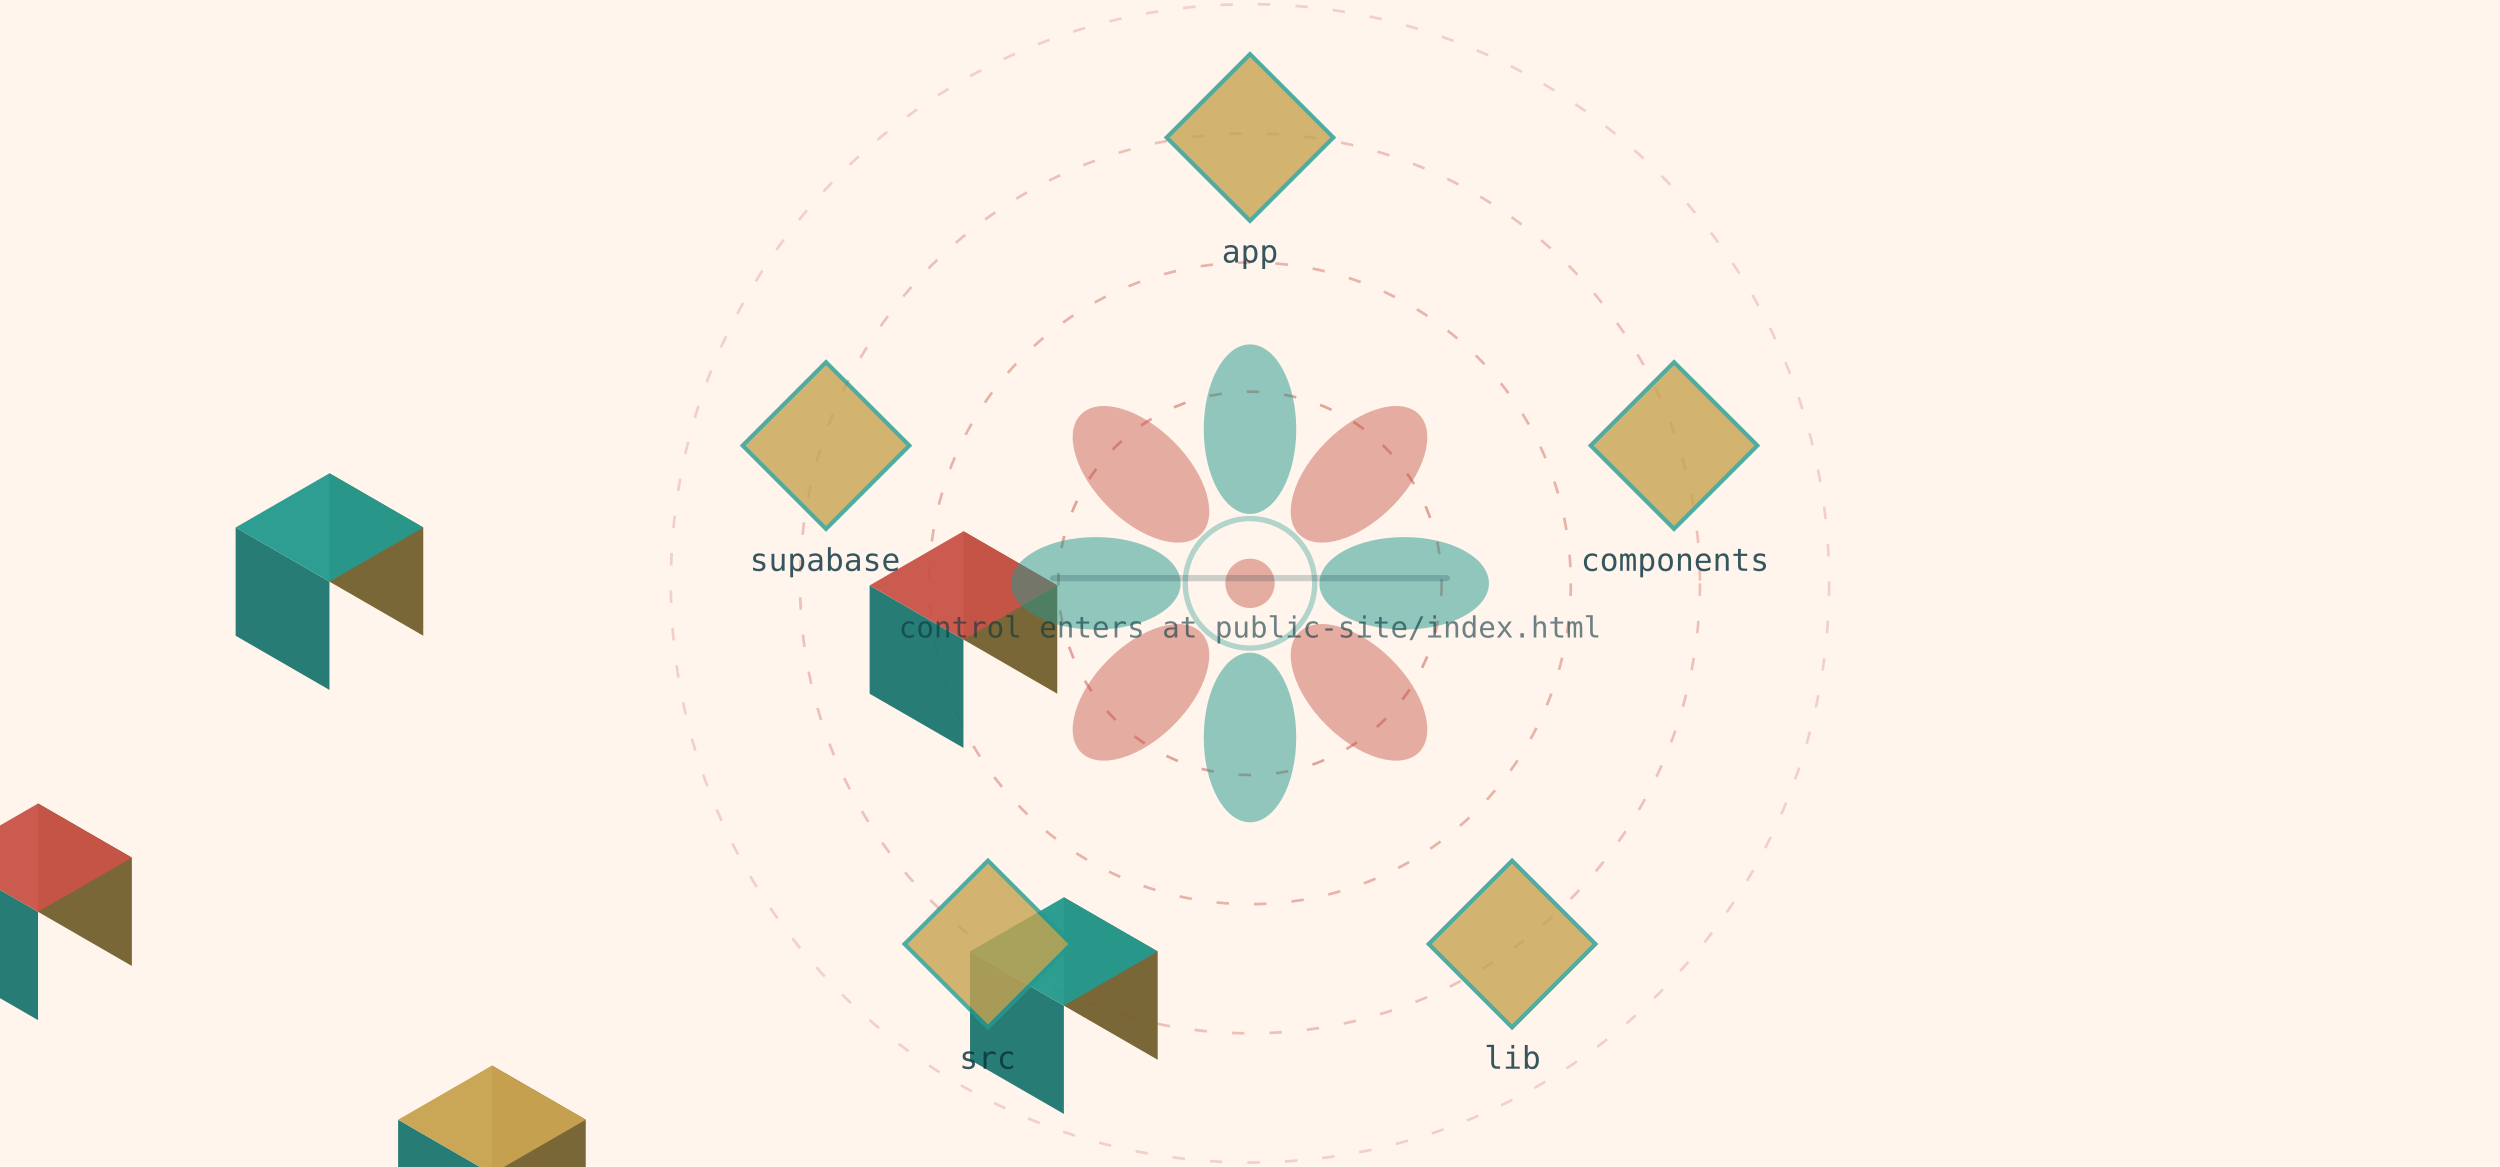
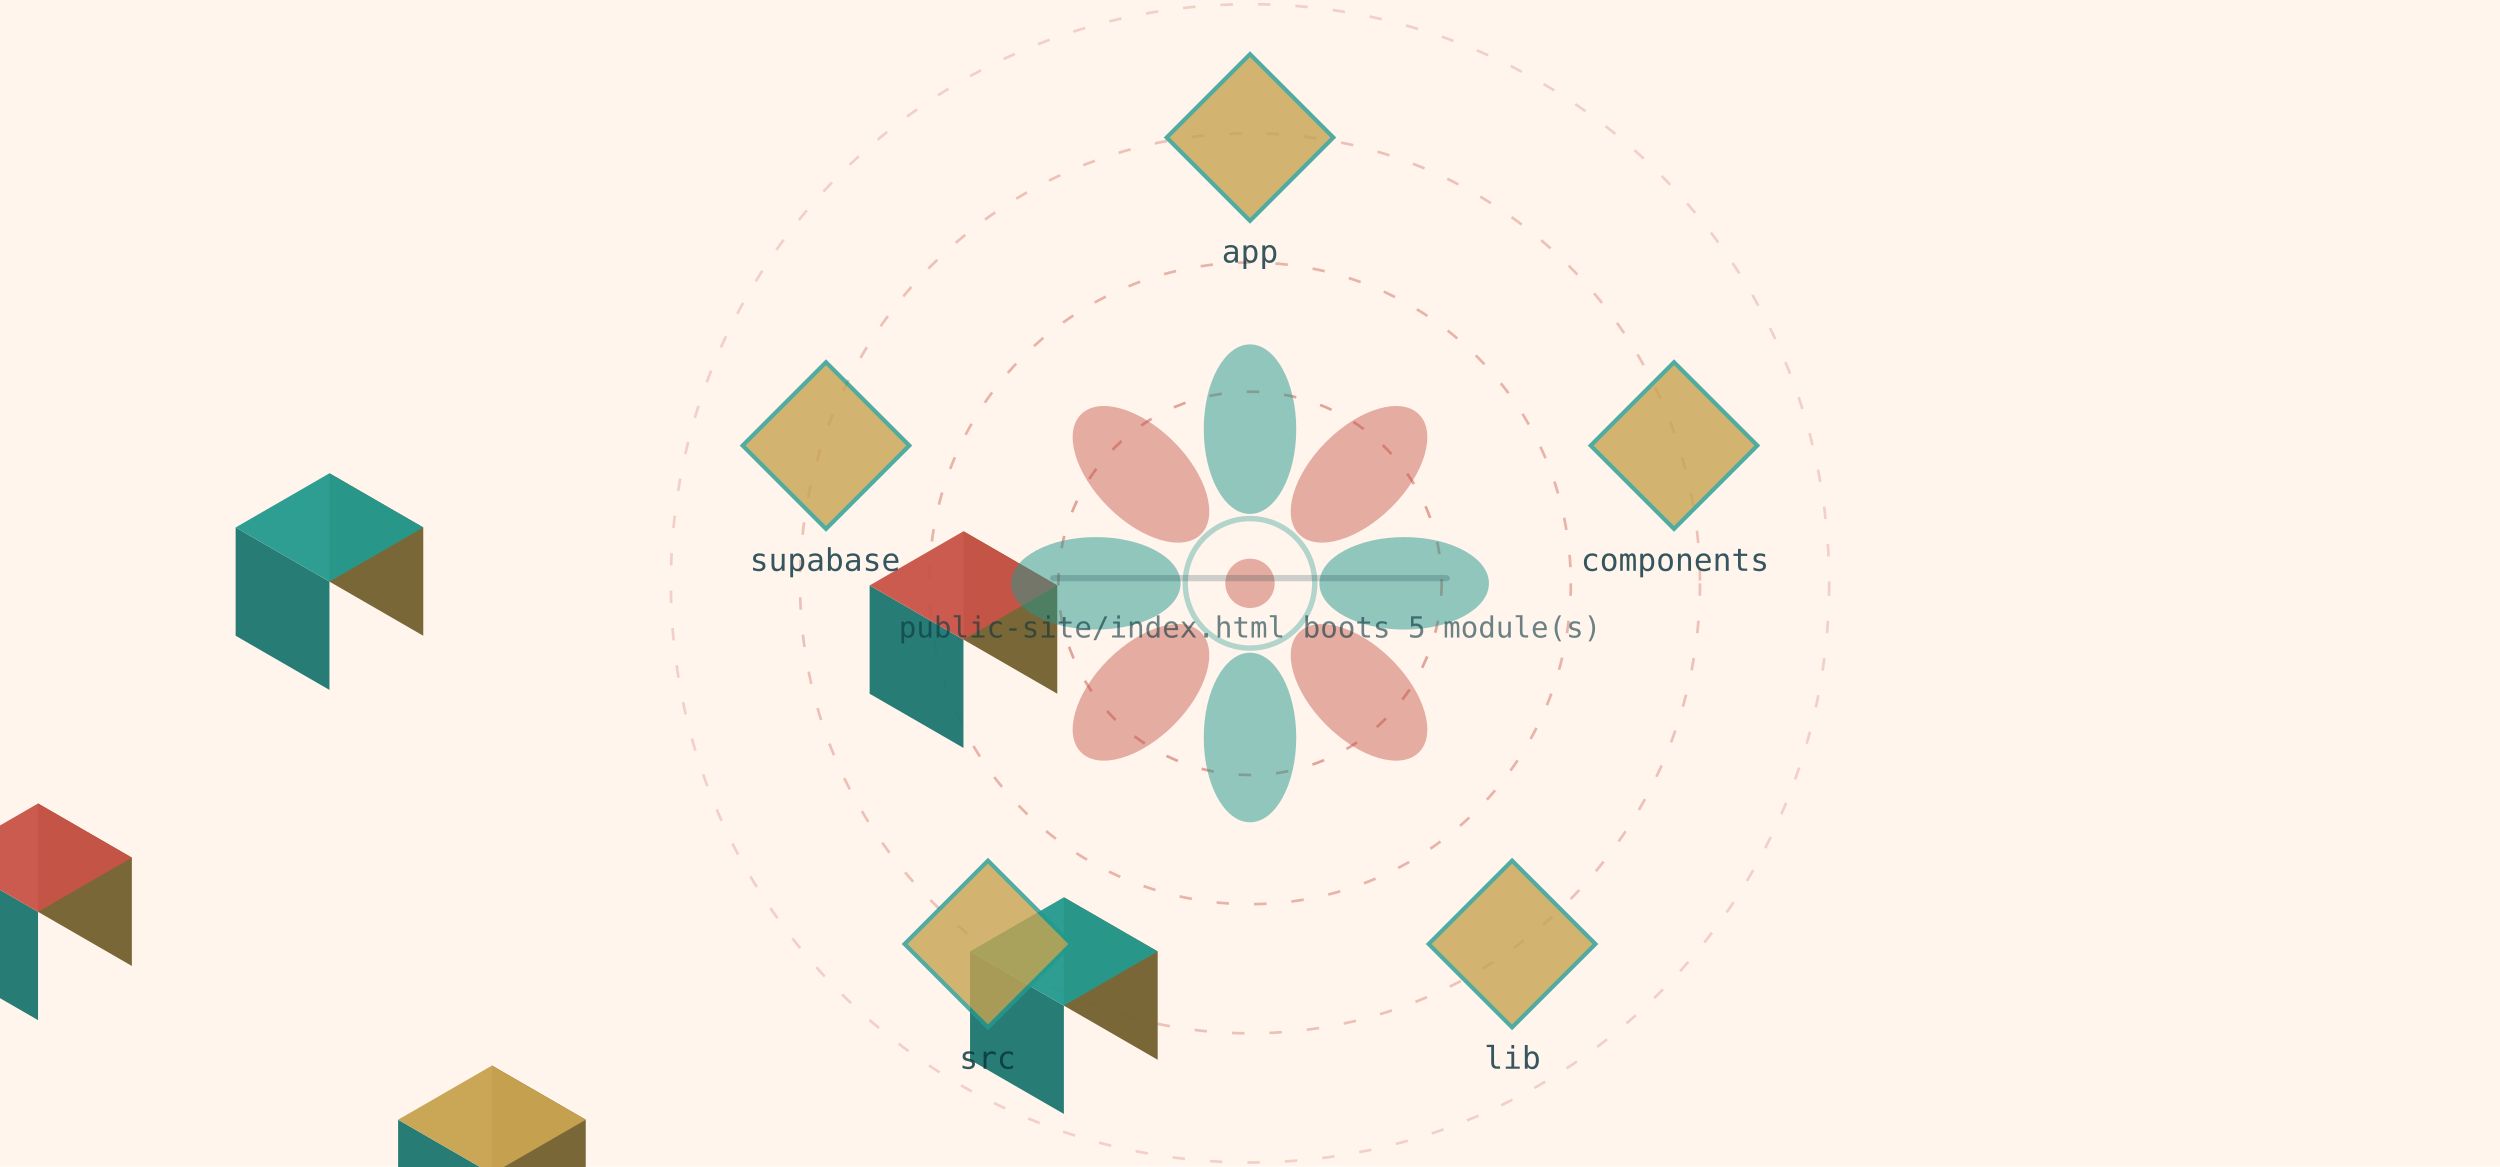
<svg xmlns="http://www.w3.org/2000/svg" viewBox="0 0 1200 560" width="1200" height="560" role="img" aria-label="evsec-one workflow">
  <rect width="1200" height="560" fill="#fff5ed" />
  <defs>
    <linearGradient id="gk" x1="0" y1="0" x2="1" y2="1">
      <stop offset="0%" stop-color="#c75346" />
      <stop offset="100%" stop-color="#24998e" />
    </linearGradient>
  </defs>
  <circle cx="600.00" cy="280.00" r="92.00" fill="none" stroke="rgba(199,83,70,0.500)" stroke-width="1.30" opacity="1.00" stroke-dasharray="6 12" />
  <g>
    <circle cx="600.00" cy="280.00" r="92.00" fill="none" stroke="#c7a350" stroke-width="2.60" opacity="0.00" />
    <animate attributeName="opacity" values="0;0.85;0" dur="13.8s" begin="0.0s" repeatCount="indefinite" />
  </g>
  <circle cx="600.00" cy="280.00" r="154.00" fill="none" stroke="rgba(199,83,70,0.410)" stroke-width="1.30" opacity="1.00" stroke-dasharray="6 12" />
  <g>
    <circle cx="600.00" cy="280.00" r="154.00" fill="none" stroke="#c7a350" stroke-width="2.60" opacity="0.00" />
    <animate attributeName="opacity" values="0;0.85;0" dur="13.8s" begin="0.6s" repeatCount="indefinite" />
  </g>
  <circle cx="600.00" cy="280.00" r="216.00" fill="none" stroke="rgba(199,83,70,0.320)" stroke-width="1.30" opacity="1.00" stroke-dasharray="6 12" />
  <g>
    <circle cx="600.00" cy="280.00" r="216.00" fill="none" stroke="#c7a350" stroke-width="2.60" opacity="0.00" />
    <animate attributeName="opacity" values="0;0.85;0" dur="13.8s" begin="1.2s" repeatCount="indefinite" />
  </g>
  <circle cx="600.00" cy="280.00" r="278.00" fill="none" stroke="rgba(199,83,70,0.230)" stroke-width="1.30" opacity="1.00" stroke-dasharray="6 12" />
  <g>
    <circle cx="600.00" cy="280.00" r="278.00" fill="none" stroke="#c7a350" stroke-width="2.60" opacity="0.00" />
    <animate attributeName="opacity" values="0;0.85;0" dur="13.8s" begin="1.8s" repeatCount="indefinite" />
  </g>
  <polygon points="462.46,307.00 507.49,333.00 507.49,281.00 462.46,255.00" fill="#735f2e" opacity="0.95" />
  <polygon points="417.42,333.00 462.46,359.00 462.46,307.00 417.42,281.00" fill="#1c776f" opacity="0.95" />
  <polygon points="462.46,255.00 507.49,281.00 462.46,307.00 417.42,281.00" fill="#c75346" opacity="0.95" />
  <text x="600" y="126" font-family="ui-monospace,Menlo,monospace" font-size="15" fill="rgba(9,52,63,0.820)" text-anchor="middle">app</text>
  <g>
    <polygon points="600.00,26.00 640.00,66.00 600.00,106.00 560.00,66.00" fill="#c7a350" opacity="0.80" stroke="#24998e" stroke-width="2" />
    <animate attributeName="opacity" values="0.25;1.0;0.25" dur="13.8s" begin="0.0s" repeatCount="indefinite" />
  </g>
  <polygon points="510.66,482.70 555.69,508.70 555.69,456.70 510.66,430.70" fill="#735f2e" opacity="0.95" />
  <polygon points="465.62,508.70 510.66,534.70 510.66,482.70 465.62,456.70" fill="#1c776f" opacity="0.95" />
  <polygon points="510.66,430.70 555.69,456.70 510.66,482.70 465.62,456.70" fill="#24998e" opacity="0.95" />
  <text x="804" y="274" font-family="ui-monospace,Menlo,monospace" font-size="15" fill="rgba(9,52,63,0.820)" text-anchor="middle">components</text>
  <g>
    <polygon points="803.53,173.87 843.53,213.87 803.53,253.87 763.53,213.87" fill="#c7a350" opacity="0.80" stroke="#24998e" stroke-width="2" />
    <animate attributeName="opacity" values="0.25;1.0;0.25" dur="13.8s" begin="2.76s" repeatCount="indefinite" />
  </g>
  <polygon points="236.13,563.46 281.16,589.46 281.16,537.46 236.13,511.46" fill="#735f2e" opacity="0.95" />
  <polygon points="191.09,589.46 236.13,615.46 236.13,563.46 191.09,537.46" fill="#1c776f" opacity="0.95" />
  <polygon points="236.13,511.46 281.16,537.46 236.13,563.46 191.09,537.46" fill="#c7a350" opacity="0.95" />
  <text x="726" y="513" font-family="ui-monospace,Menlo,monospace" font-size="15" fill="rgba(9,52,63,0.820)" text-anchor="middle">lib</text>
  <g>
    <polygon points="725.79,413.13 765.79,453.13 725.79,493.13 685.79,453.13" fill="#c7a350" opacity="0.80" stroke="#24998e" stroke-width="2" />
    <animate attributeName="opacity" values="0.25;1.0;0.25" dur="13.8s" begin="5.52s" repeatCount="indefinite" />
  </g>
  <polygon points="18.26,437.67 63.29,463.67 63.29,411.67 18.26,385.67" fill="#735f2e" opacity="0.95" />
  <polygon points="-26.77,463.67 18.26,489.67 18.26,437.67 -26.77,411.67" fill="#1c776f" opacity="0.95" />
  <polygon points="18.26,385.67 63.29,411.67 18.26,437.67 -26.77,411.67" fill="#c75346" opacity="0.95" />
  <text x="474" y="513" font-family="ui-monospace,Menlo,monospace" font-size="15" fill="rgba(9,52,63,0.820)" text-anchor="middle">src</text>
  <g>
    <polygon points="474.21,413.13 514.21,453.13 474.21,493.13 434.21,453.13" fill="#c7a350" opacity="0.80" stroke="#24998e" stroke-width="2" />
    <animate attributeName="opacity" values="0.25;1.0;0.25" dur="13.8s" begin="8.28s" repeatCount="indefinite" />
  </g>
  <polygon points="158.14,279.17 203.17,305.17 203.17,253.17 158.14,227.17" fill="#735f2e" opacity="0.95" />
  <polygon points="113.11,305.17 158.14,331.17 158.14,279.17 113.11,253.17" fill="#1c776f" opacity="0.95" />
  <polygon points="158.14,227.17 203.17,253.17 158.14,279.17 113.11,253.17" fill="#24998e" opacity="0.95" />
  <text x="396" y="274" font-family="ui-monospace,Menlo,monospace" font-size="15" fill="rgba(9,52,63,0.820)" text-anchor="middle">supabase</text>
  <g>
    <polygon points="396.47,173.87 436.47,213.87 396.47,253.87 356.47,213.87" fill="#c7a350" opacity="0.80" stroke="#24998e" stroke-width="2" />
    <animate attributeName="opacity" values="0.25;1.0;0.25" dur="13.8s" begin="11.04s" repeatCount="indefinite" />
  </g>
  <ellipse cx="600.00" cy="206.00" rx="22.20" ry="40.70" fill="rgba(36,153,142,0.500)" opacity="1.00" transform="rotate(0.0 600.00 206.00)" />
  <ellipse cx="652.33" cy="227.67" rx="22.20" ry="40.70" fill="rgba(199,83,70,0.450)" opacity="1.00" transform="rotate(45.0 652.33 227.67)" />
  <ellipse cx="674.00" cy="280.00" rx="22.20" ry="40.70" fill="rgba(36,153,142,0.500)" opacity="1.00" transform="rotate(90.0 674.00 280.00)" />
  <ellipse cx="652.33" cy="332.33" rx="22.20" ry="40.70" fill="rgba(199,83,70,0.450)" opacity="1.00" transform="rotate(135.0 652.33 332.33)" />
  <ellipse cx="600.00" cy="354.00" rx="22.20" ry="40.70" fill="rgba(36,153,142,0.500)" opacity="1.00" transform="rotate(180.0 600.00 354.00)" />
  <ellipse cx="547.67" cy="332.33" rx="22.20" ry="40.70" fill="rgba(199,83,70,0.450)" opacity="1.00" transform="rotate(225.0 547.67 332.33)" />
  <ellipse cx="526.00" cy="280.00" rx="22.20" ry="40.70" fill="rgba(36,153,142,0.500)" opacity="1.00" transform="rotate(270.0 526.00 280.00)" />
  <ellipse cx="547.67" cy="227.67" rx="22.20" ry="40.70" fill="rgba(199,83,70,0.450)" opacity="1.00" transform="rotate(315.0 547.67 227.67)" />
  <circle cx="600.00" cy="280.00" r="31.08" fill="none" stroke="rgba(36,153,142,0.500)" stroke-width="2.59" opacity="0.70" />
  <circle cx="600.00" cy="280.00" r="11.84" fill="rgba(199,83,70,0.450)" opacity="1.00" />
  <rect x="504.00" y="276.00" width="192.00" height="3.00" rx="2.00" fill="rgba(9,52,63,0.200)" opacity="1.00" />
-   <text x="600" y="306" font-family="ui-monospace,Menlo,monospace" font-size="14" fill="rgba(9,52,63,0.600)" text-anchor="middle">control enters at public-site/index.html</text>
+   <text x="600" y="306" font-family="ui-monospace,Menlo,monospace" font-size="14" fill="rgba(9,52,63,0.600)" text-anchor="middle">public-site/index.html boots 5 module(s)</text>
</svg>
